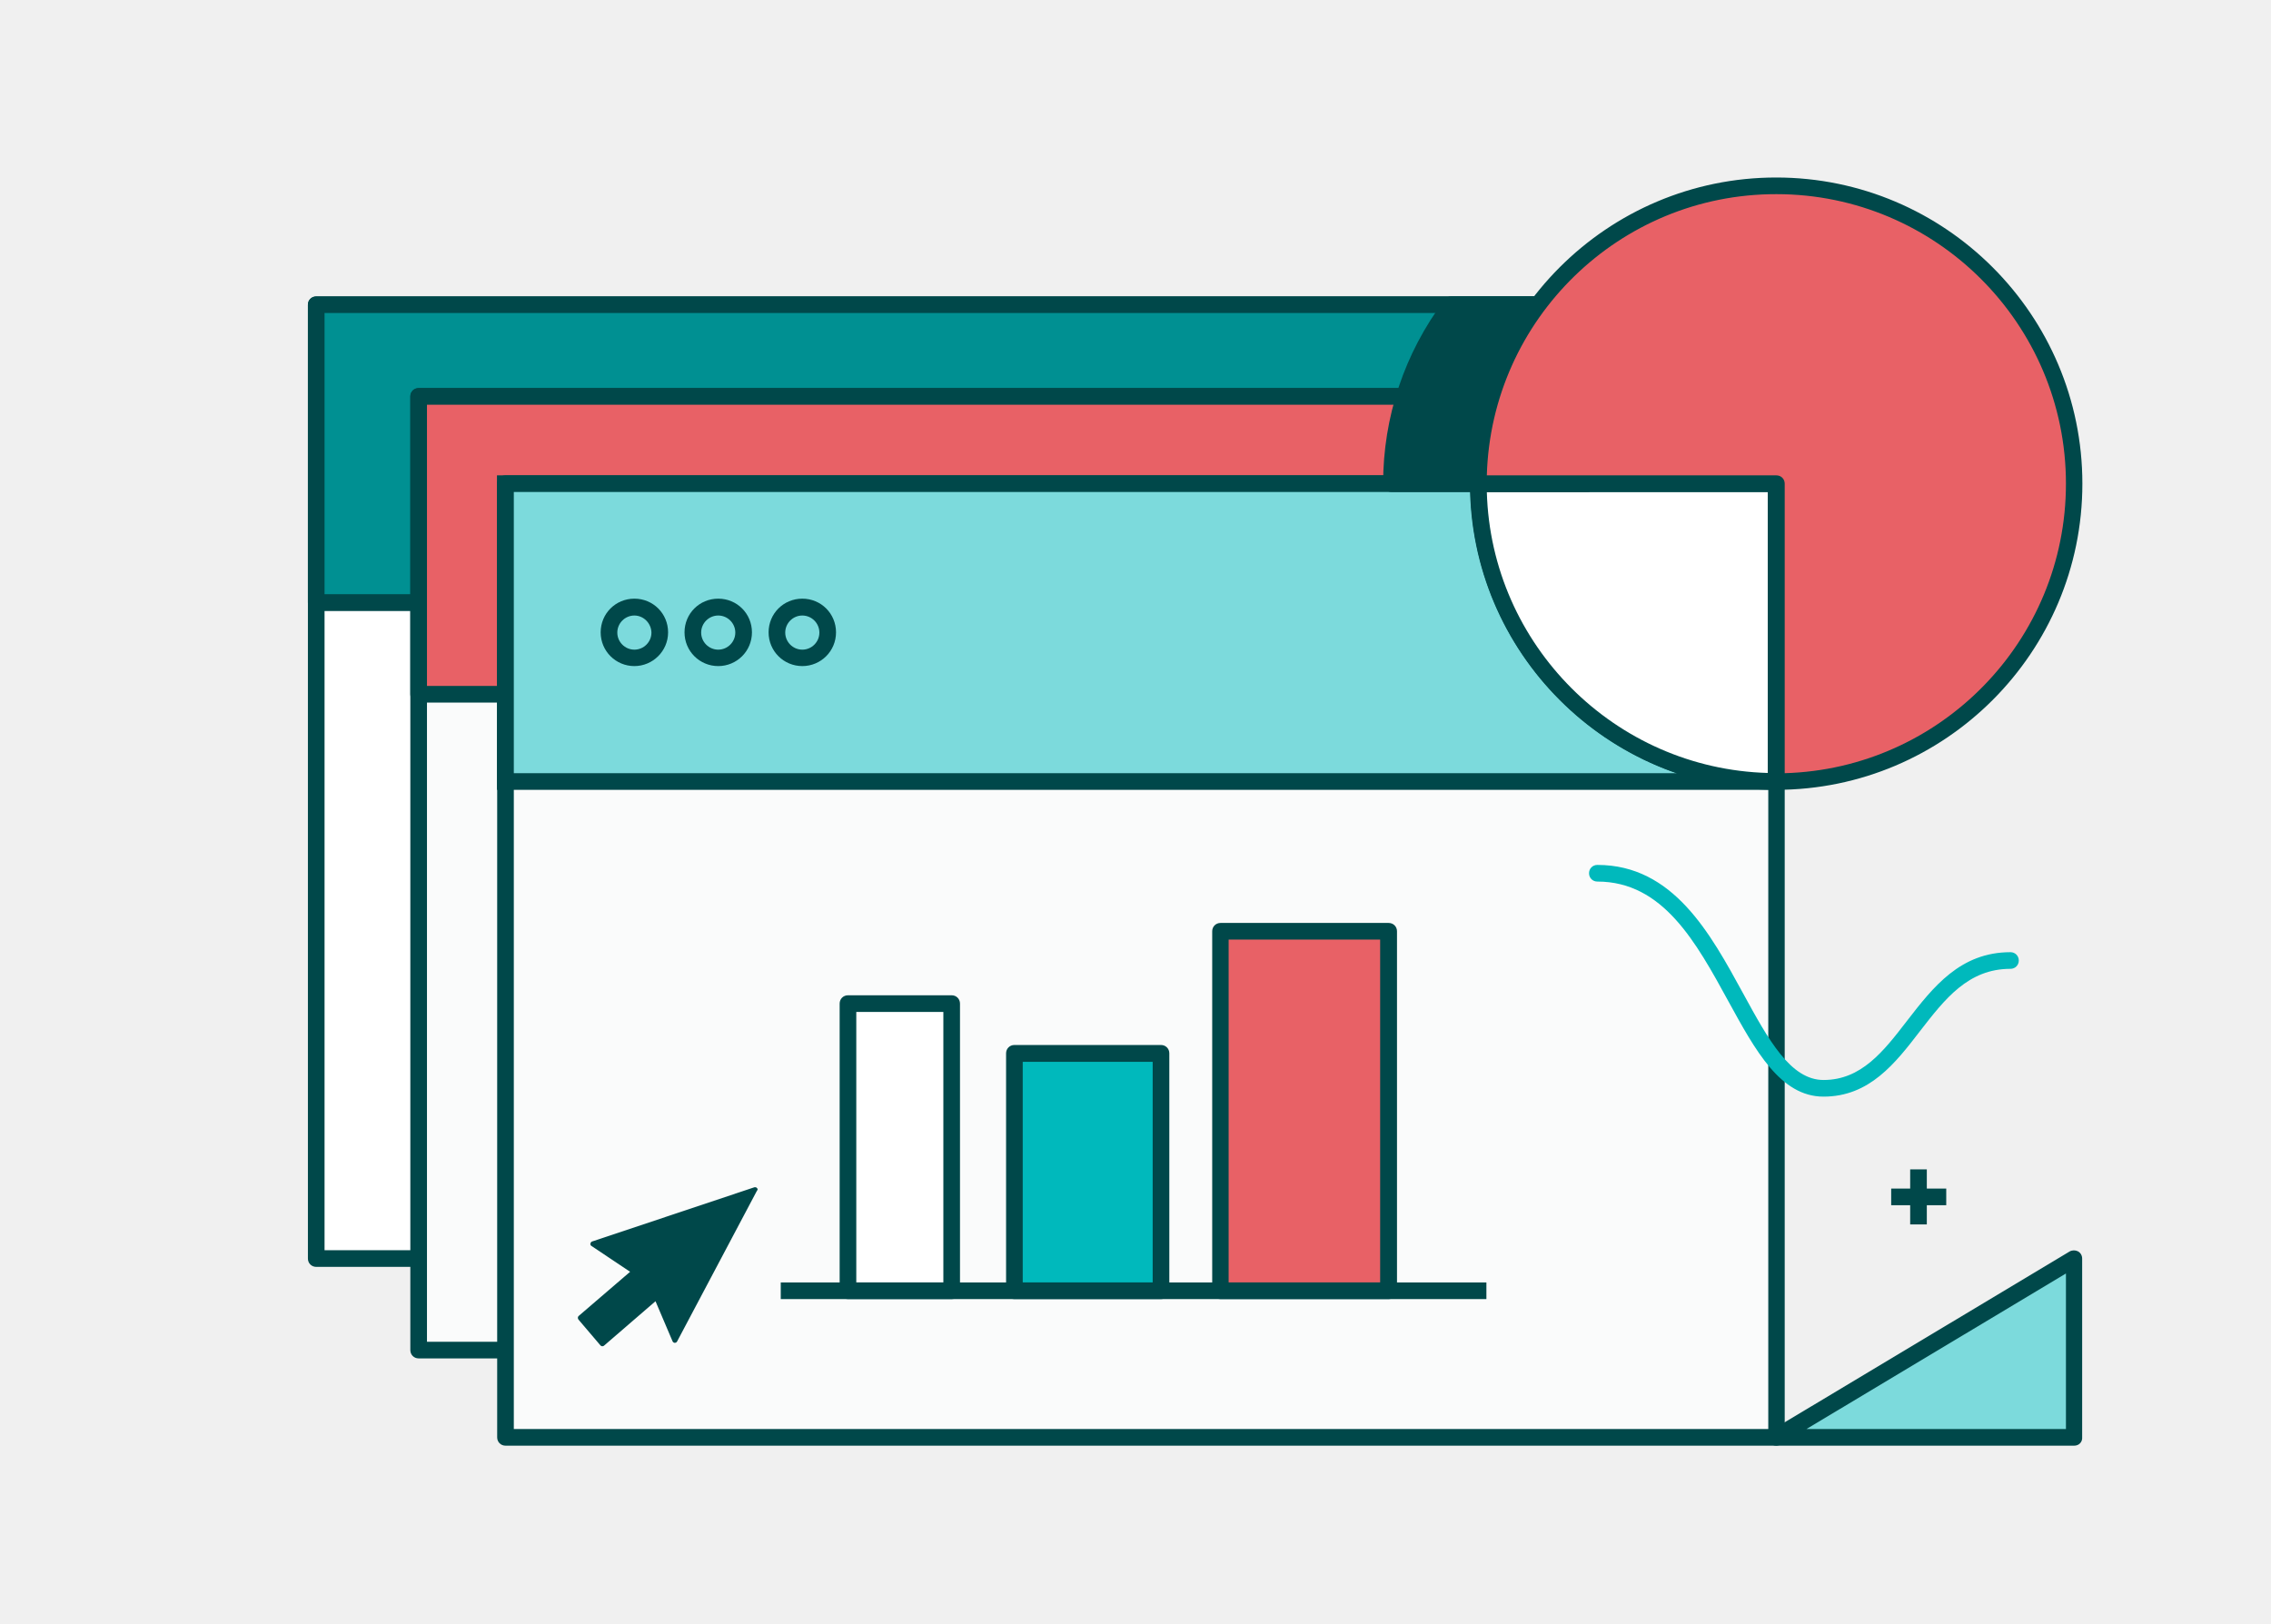
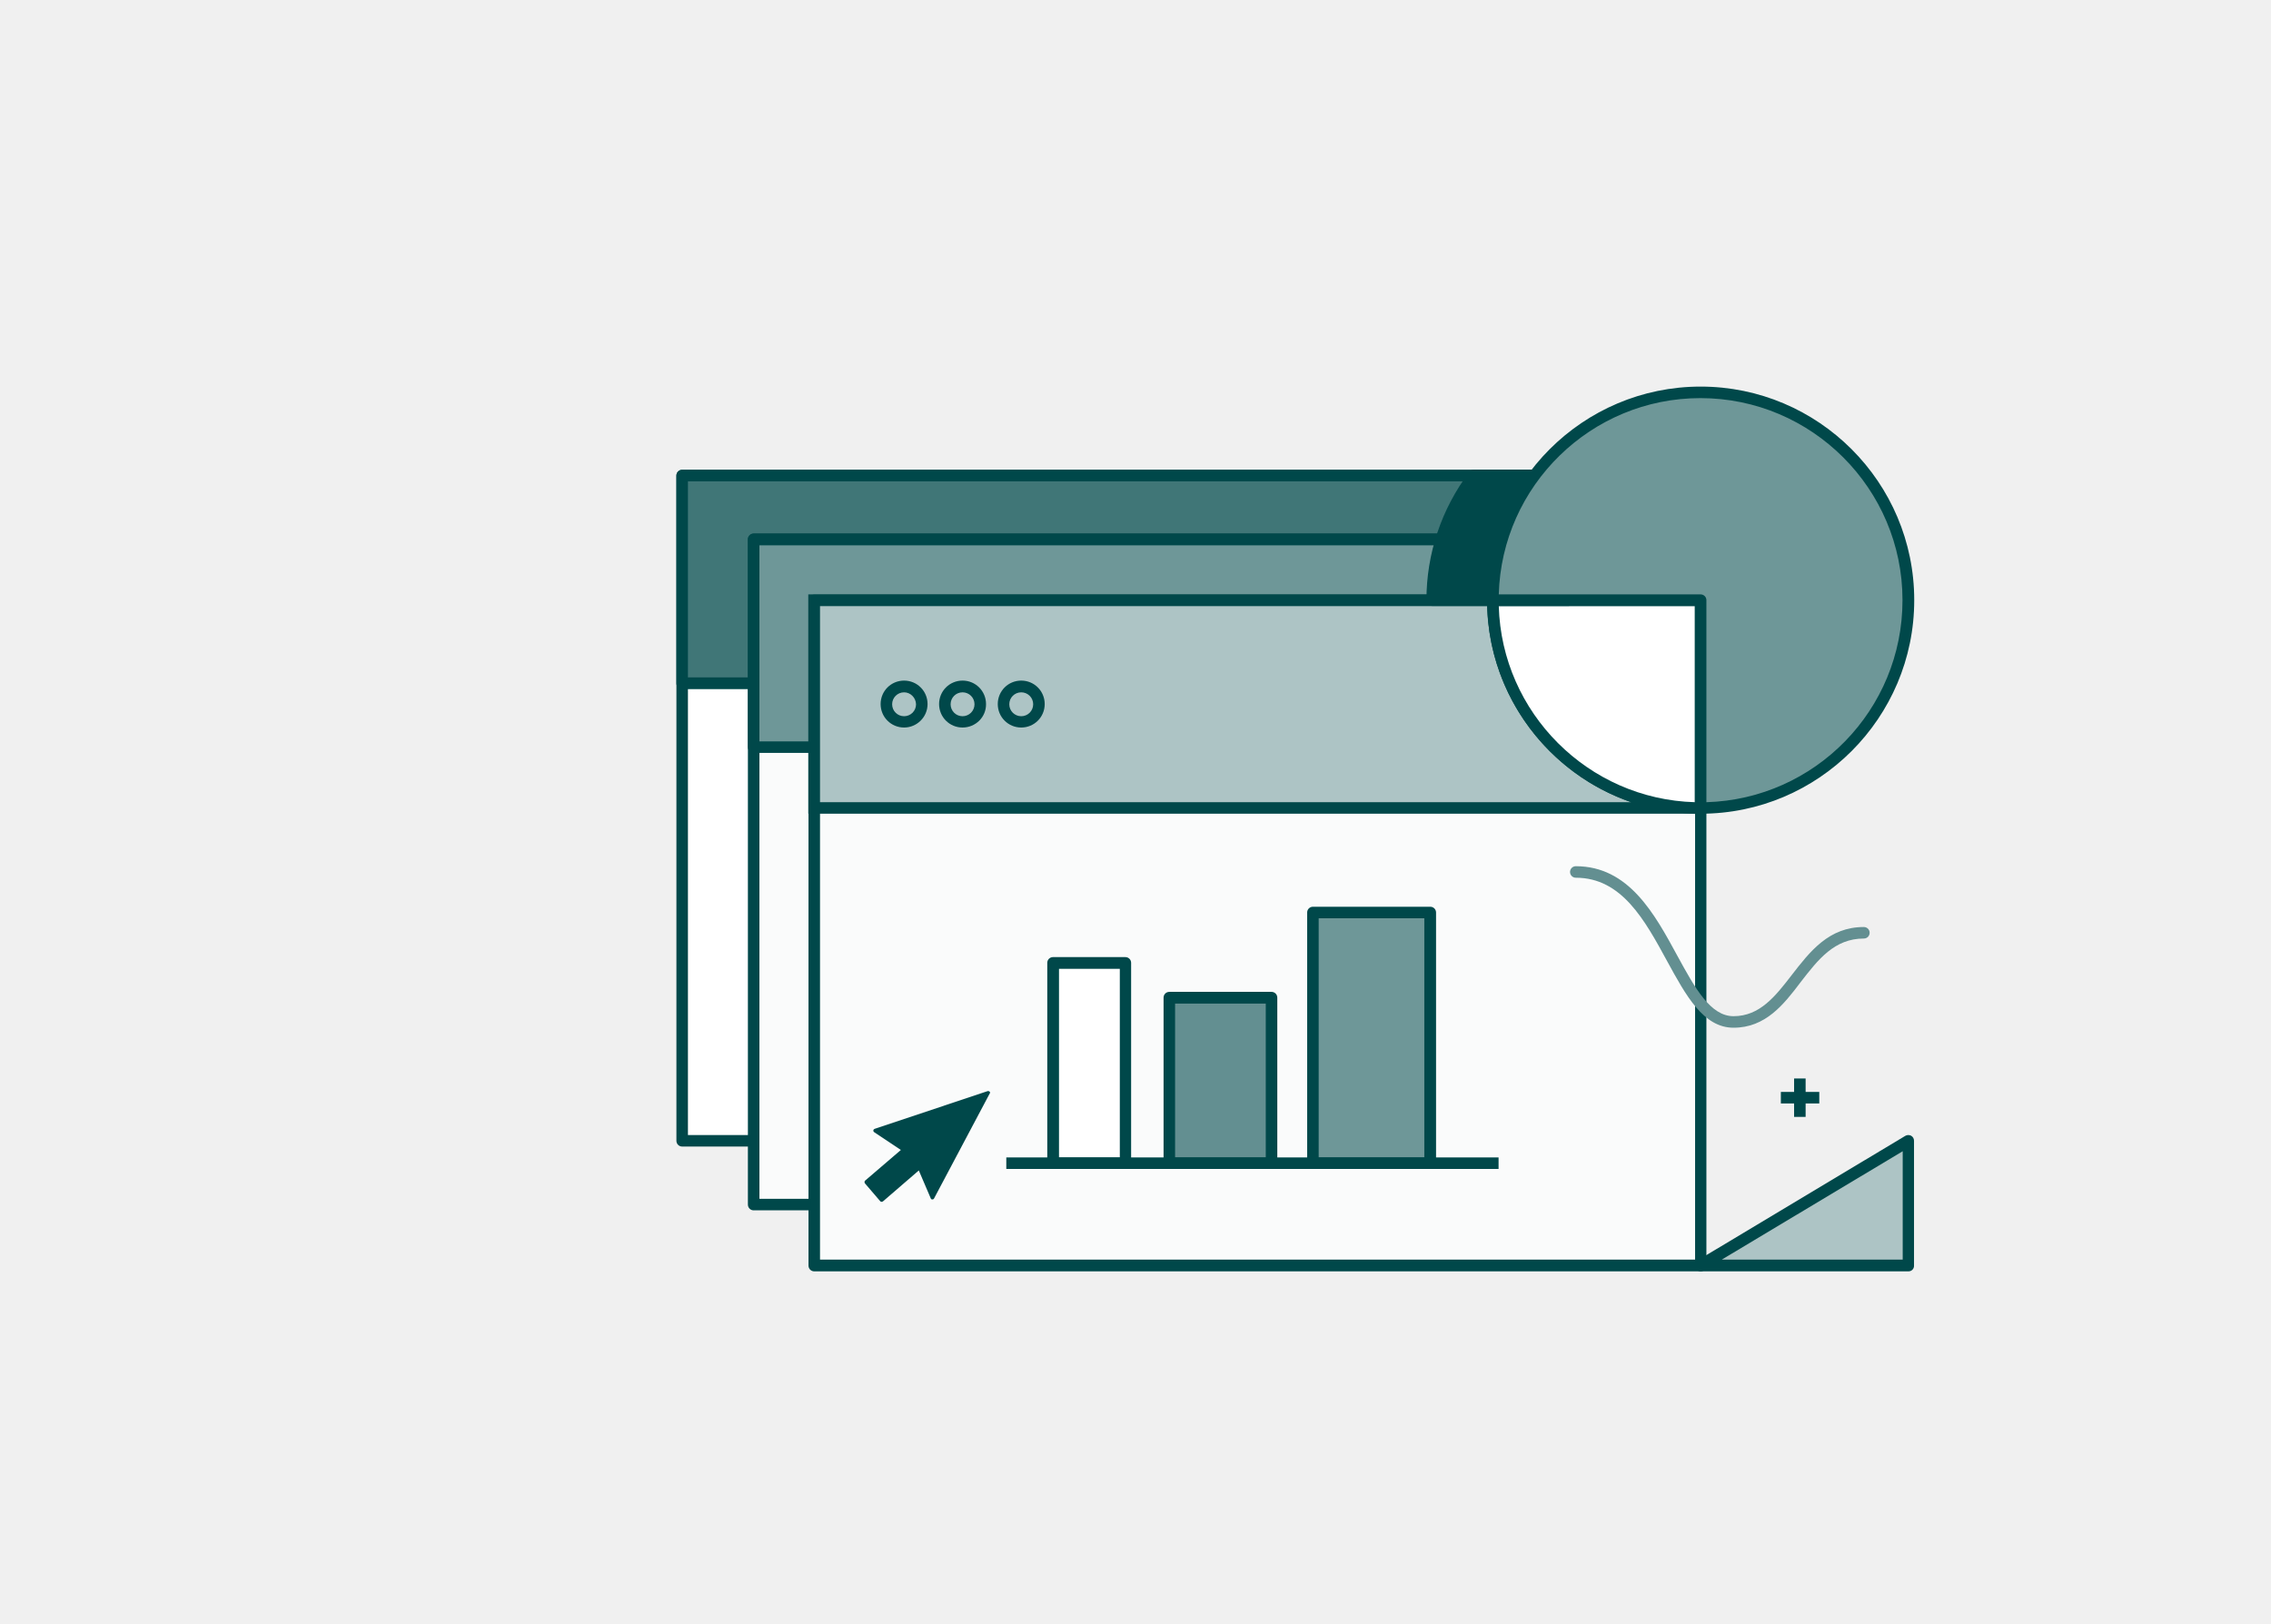
<svg xmlns="http://www.w3.org/2000/svg" version="1.1" id="Layer_1" x="0px" y="0px" viewBox="0 0 1064.3 760.8" style="enable-background:new 0 0 1064.3 760.8;" xml:space="preserve">
  <style type="text/css">
	.st0{fill:#FFFFFF;}
	.st1{fill:#00484A;}
- 	.st2{fill:#009092;}
+ 	.st2{fill:#407677;}
	.st3{fill:#FAFBFB;}
- 	.st4{fill:#E86166;}
- 	.st5{fill:#7CDADC;}
- 	.st6{fill:#00B9BC;}
+ 	.st4{fill:#6E9798;}
+ 	.st5{fill:#ADC4C5;}
+ 	.st6{fill:#638F91;}
	.st7{fill:none;}
</style>
  <g>
    <g>
      <g>
-         <rect x="148.2" y="142.8" class="st0" width="595.7" height="447" />
-         <path class="st1" d="M743.8,593.8H148.2c-2.2,0-3.9-1.7-3.9-3.9v-447c0-2.2,1.7-3.9,3.9-3.9h595.7c2.2,0,3.9,1.7,3.9,3.9v447     C747.7,592,746,593.8,743.8,593.8z M152.1,586H740V146.7H152.1V586z" />
+         <rect x="319.7" y="222.8" class="st0" width="415.5" height="311.8" />
+         <path class="st1" d="M735.2,537.4H319.7c-1.5,0-2.7-1.2-2.7-2.7V222.9c0-1.5,1.2-2.7,2.7-2.7h415.5c1.5,0,2.7,1.2,2.7,2.7v311.8     C737.9,536.2,736.7,537.4,735.2,537.4z M322.4,532h410.1V225.6H322.4V532z" />
      </g>
      <g>
-         <rect x="148.2" y="142.8" class="st2" width="595.7" height="139.6" />
-         <path class="st1" d="M743.8,286.4H148.2c-2.2,0-3.9-1.7-3.9-3.9V142.8c0-2.2,1.7-3.9,3.9-3.9h595.7c2.2,0,3.9,1.7,3.9,3.9v139.6     C747.7,284.6,746,286.4,743.8,286.4z M152.1,278.5H740V146.7H152.1V278.5z" />
+         <rect x="319.7" y="222.8" class="st2" width="415.5" height="97.4" />
+         <path class="st1" d="M735.2,323H319.7c-1.5,0-2.7-1.2-2.7-2.7v-97.4c0-1.5,1.2-2.7,2.7-2.7h415.5c1.5,0,2.7,1.2,2.7,2.7v97.4     C737.9,321.7,736.7,323,735.2,323z M322.4,317.5h410.1v-91.9H322.4V317.5z" />
      </g>
    </g>
    <g>
      <g>
-         <rect x="196.2" y="185.8" class="st3" width="595.7" height="447" />
-         <path class="st1" d="M791.8,636.7H196.2c-2.2,0-3.9-1.7-3.9-3.9v-447c0-2.2,1.7-3.9,3.9-3.9h595.7c2.2,0,3.9,1.7,3.9,3.9v447     C795.7,634.9,794,636.7,791.8,636.7z M200.1,628.9H788V189.7H200.1V628.9z" />
+         <rect x="353.2" y="252.8" class="st3" width="415.5" height="311.8" />
+         <path class="st1" d="M768.6,567.3H353.2c-1.5,0-2.7-1.2-2.7-2.7V252.8c0-1.5,1.2-2.7,2.7-2.7h415.5c1.5,0,2.7,1.2,2.7,2.7v311.8     C771.4,566.1,770.2,567.3,768.6,567.3z M355.9,561.9H766V255.5H355.9V561.9z" />
      </g>
      <g>
-         <rect x="196.2" y="185.8" class="st4" width="595.7" height="139.6" />
-         <path class="st1" d="M791.8,329.3H196.2c-2.2,0-3.9-1.7-3.9-3.9V185.8c0-2.2,1.7-3.9,3.9-3.9h595.7c2.2,0,3.9,1.7,3.9,3.9v139.6     C795.7,327.5,794,329.3,791.8,329.3z M200.1,321.5H788V189.7H200.1V321.5z" />
+         <rect x="353.2" y="252.8" class="st4" width="415.5" height="97.4" />
+         <path class="st1" d="M768.6,352.9H353.2c-1.5,0-2.7-1.2-2.7-2.7v-97.4c0-1.5,1.2-2.7,2.7-2.7h415.5c1.5,0,2.7,1.2,2.7,2.7v97.4     C771.4,351.7,770.2,352.9,768.6,352.9z M355.9,347.5H766v-91.9H355.9V347.5z" />
      </g>
    </g>
    <g>
      <g>
-         <rect x="236.9" y="226.7" class="st3" width="595.7" height="447" />
-         <path class="st1" d="M832.4,677.6H236.9c-2.2,0-3.9-1.7-3.9-3.9v-447c0-2.2,1.7-3.9,3.9-3.9h595.6c2.2,0,3.9,1.7,3.9,3.9v447     C836.3,675.9,834.6,677.6,832.4,677.6z M240.8,669.8h587.9V230.6H240.8V669.8z" />
+         <rect x="381.6" y="281.4" class="st3" width="415.5" height="311.8" />
+         <path class="st1" d="M797,595.9H381.6c-1.5,0-2.7-1.2-2.7-2.7V281.4c0-1.5,1.2-2.7,2.7-2.7H797c1.5,0,2.7,1.2,2.7,2.7v311.8     C799.7,594.7,798.5,595.9,797,595.9z M384.3,590.4h410.1V284.1H384.3V590.4z" />
      </g>
      <g>
-         <path class="st5" d="M832.4,366.3H236.9V226.7h456C692.8,303.8,755.3,366.3,832.4,366.3z" />
-         <path class="st1" d="M832.4,370.2H232.9V222.8h463.8v3.9c0,74.9,60.9,135.7,135.7,135.7L832.4,370.2L832.4,370.2z M240.8,362.4     h545c-55.1-19.1-95.1-70.7-96.7-131.8H240.8V362.4z" />
+         <path class="st5" d="M797,378.7H381.6v-97.4h318.1C699.6,335.1,743.2,378.7,797,378.7z" />
+         <path class="st1" d="M797,381.4H378.8V278.6h323.5v2.7c0,52.2,42.5,94.7,94.7,94.7V381.4L797,381.4z M384.3,376h380.1     c-38.4-13.3-66.3-49.3-67.4-91.9H384.3V376z" />
      </g>
      <g>
        <g>
-           <path class="st1" d="M297.3,312.2c-8.7,0-15.8-7-15.8-15.8s7-15.8,15.8-15.8s15.8,7,15.8,15.8S305.9,312.2,297.3,312.2z       M297.3,288.5c-4.4,0-8,3.6-8,8s3.6,8,8,8s8-3.6,8-8C305.2,292.1,301.6,288.5,297.3,288.5z" />
+           <path class="st1" d="M423.7,341c-6.1,0-11-4.9-11-11c0-6.1,4.9-11,11-11c6.1,0,11,4.9,11,11C434.7,336.1,429.7,341,423.7,341z       M423.7,324.5c-3.1,0-5.6,2.5-5.6,5.6c0,3.1,2.5,5.6,5.6,5.6c3.1,0,5.6-2.5,5.6-5.6C429.2,327,426.7,324.5,423.7,324.5z" />
        </g>
        <g>
-           <path class="st1" d="M336.6,312.2c-8.7,0-15.8-7-15.8-15.8s7-15.8,15.8-15.8s15.8,7,15.8,15.8S345.3,312.2,336.6,312.2z       M336.6,288.5c-4.4,0-8,3.6-8,8s3.6,8,8,8s8-3.6,8-8S341,288.5,336.6,288.5z" />
+           <path class="st1" d="M451.1,341c-6.1,0-11-4.9-11-11c0-6.1,4.9-11,11-11c6.1,0,11,4.9,11,11C462.2,336.1,457.2,341,451.1,341z       M451.1,324.5c-3.1,0-5.6,2.5-5.6,5.6c0,3.1,2.5,5.6,5.6,5.6s5.6-2.5,5.6-5.6C456.7,327,454.2,324.5,451.1,324.5z" />
        </g>
        <g>
-           <path class="st1" d="M376,312.2c-8.7,0-15.8-7-15.8-15.8s7-15.8,15.8-15.8s15.8,7,15.8,15.8S384.7,312.2,376,312.2z M376,288.5      c-4.4,0-8,3.6-8,8s3.6,8,8,8s8-3.6,8-8S380.4,288.5,376,288.5z" />
+           <path class="st1" d="M478.6,341c-6.1,0-11-4.9-11-11c0-6.1,4.9-11,11-11c6.1,0,11,4.9,11,11C489.6,336.1,484.7,341,478.6,341z       M478.6,324.5c-3.1,0-5.6,2.5-5.6,5.6c0,3.1,2.5,5.6,5.6,5.6c3.1,0,5.6-2.5,5.6-5.6C484.2,327,481.7,324.5,478.6,324.5z" />
        </g>
      </g>
      <g>
        <g>
-           <rect x="571.9" y="436.5" class="st4" width="78.8" height="168.6" />
-           <path class="st1" d="M650.8,608.9H572c-2.2,0-3.9-1.7-3.9-3.9V436.5c0-2.2,1.7-3.9,3.9-3.9h78.8c2.2,0,3.9,1.7,3.9,3.9v168.6      C654.7,607.1,653,608.9,650.8,608.9z M575.8,601.1h71V440.4h-71V601.1z" />
+           <rect x="615.3" y="427.7" class="st4" width="55" height="117.6" />
+           <path class="st1" d="M670.3,547.9h-55c-1.5,0-2.7-1.2-2.7-2.7V427.7c0-1.5,1.2-2.7,2.7-2.7h55c1.5,0,2.7,1.2,2.7,2.7v117.6      C673,546.7,671.8,547.9,670.3,547.9z M618,542.5h49.5V430.4H618V542.5z" />
        </g>
        <g>
          <g>
-             <rect x="475.4" y="493.7" class="st6" width="68.7" height="111.2" />
+             <rect x="547.9" y="467.6" class="st6" width="47.9" height="77.6" />
          </g>
          <g>
-             <path class="st1" d="M544.1,608.9h-68.7c-2.2,0-3.9-1.7-3.9-3.9V493.7c0-2.2,1.7-3.9,3.9-3.9h68.7c2.2,0,3.9,1.7,3.9,3.9v111.2       C548,607.1,546.3,608.9,544.1,608.9z M479.3,601.1h60.9V497.7h-60.9V601.1z" />
+             <path class="st1" d="M595.9,547.9h-47.9c-1.5,0-2.7-1.2-2.7-2.7v-77.6c0-1.5,1.2-2.7,2.7-2.7h47.9c1.5,0,2.7,1.2,2.7,2.7v77.6       C598.6,546.7,597.4,547.9,595.9,547.9z M550.7,542.5h42.5v-72.1h-42.5V542.5L550.7,542.5z" />
          </g>
        </g>
        <g>
-           <rect x="397.4" y="470.4" class="st0" width="48.6" height="134.6" />
-           <path class="st1" d="M446,608.9h-48.6c-2.2,0-3.9-1.7-3.9-3.9V470.4c0-2.2,1.7-3.9,3.9-3.9H446c2.2,0,3.9,1.7,3.9,3.9V605      C449.9,607.1,448.2,608.9,446,608.9z M401.3,601.1h40.8V474.3h-40.8V601.1z" />
+           <rect x="493.5" y="451.3" class="st0" width="33.9" height="93.9" />
+           <path class="st1" d="M527.4,547.9h-33.9c-1.5,0-2.7-1.2-2.7-2.7v-93.9c0-1.5,1.2-2.7,2.7-2.7h33.9c1.5,0,2.7,1.2,2.7,2.7v93.9      C530.2,546.7,529,547.9,527.4,547.9z M496.3,542.5h28.5v-88.4h-28.5V542.5z" />
        </g>
        <g>
-           <rect x="365.9" y="601.1" class="st1" width="330.7" height="7.8" />
+           <rect x="471.6" y="542.5" class="st1" width="230.7" height="5.4" />
        </g>
      </g>
    </g>
    <g>
-       <path class="st0" d="M832.4,226.7v139.6c-77.1,0-139.6-62.5-139.6-139.6L832.4,226.7L832.4,226.7z" />
-       <path class="st1" d="M832.4,370.2c-79.2,0-143.5-64.4-143.5-143.5c0-2.2,1.7-3.9,3.9-3.9h139.6c2.2,0,3.9,1.7,3.9,3.9v139.6    C836.3,368.5,834.6,370.2,832.4,370.2z M696.8,230.6c2,71.7,60,129.7,131.7,131.7V230.6H696.8z" />
+       <path class="st0" d="M797,281.4v97.4c-53.8,0-97.4-43.6-97.4-97.4H797L797,281.4z" />
+       <path class="st1" d="M797,381.4c-55.2,0-100.1-44.9-100.1-100.1c0-1.5,1.2-2.7,2.7-2.7H797c1.5,0,2.7,1.2,2.7,2.7v97.4    C799.7,380.3,798.5,381.4,797,381.4z M702.4,284.1c1.4,50,41.9,90.5,91.9,91.9v-91.9H702.4z" />
    </g>
-     <path class="st1" d="M743.8,138.9h-63.7c-1.3,0-2.4,0.5-3.1,1.6c-18.8,25-28.8,54.9-28.8,86.2c0,2.2,1.7,3.9,3.9,3.9h91.7   c2.2,0,3.9-1.7,3.9-3.9v-83.8C747.7,140.6,746,138.9,743.8,138.9z" />
+     <path class="st1" d="M735.2,220.1h-44.4c-0.9,0-1.7,0.3-2.2,1.1c-13.1,17.4-20.1,38.3-20.1,60.1c0,1.5,1.2,2.7,2.7,2.7h64   c1.5,0,2.7-1.2,2.7-2.7v-58.5C737.9,221.3,736.7,220.1,735.2,220.1z" />
    <g>
-       <path class="st4" d="M972.1,226.7c0,77.1-62.5,139.6-139.6,139.6V226.7H692.8c0-77.1,62.5-139.6,139.6-139.6    C909.6,87,972.1,149.5,972.1,226.7z" />
-       <path class="st1" d="M832.4,370.2c-2.2,0-3.9-1.7-3.9-3.9V230.6H692.8c-2.2,0-3.9-1.7-3.9-3.9c0-79.2,64.4-143.5,143.5-143.5    c79.2,0,143.5,64.4,143.5,143.5S911.6,370.2,832.4,370.2z M696.8,222.8h135.7c2.2,0,3.9,1.7,3.9,3.9v135.7    c73.1-2.1,131.8-62.1,131.8-135.7c0-74.9-60.9-135.7-135.7-135.7C758.9,90.9,698.9,149.7,696.8,222.8z" />
+       <path class="st4" d="M894.4,281.4c0,53.8-43.6,97.4-97.4,97.4v-97.4h-97.4c0-53.8,43.6-97.4,97.4-97.4    C850.8,183.9,894.4,227.5,894.4,281.4z" />
+       <path class="st1" d="M797,381.4c-1.5,0-2.7-1.2-2.7-2.7v-94.7h-94.7c-1.5,0-2.7-1.2-2.7-2.7c0-55.2,44.9-100.1,100.1-100.1    c55.2,0,100.1,44.9,100.1,100.1S852.2,381.4,797,381.4z M702.4,278.6H797c1.5,0,2.7,1.2,2.7,2.7V376c51-1.5,91.9-43.3,91.9-94.7    c0-52.2-42.5-94.7-94.7-94.7C745.7,186.6,703.8,227.6,702.4,278.6z" />
    </g>
-     <path class="st1" d="M354.8,556.9c-0.3-0.4-0.8-0.5-1.3-0.4l-76,25.4c-0.4,0.1-0.7,0.5-0.8,1c-0.1,0.4,0.1,0.9,0.5,1.1l18.1,12.1   l-24.1,20.7c-0.5,0.4-0.5,1.2-0.1,1.7l10.3,12.1c0.2,0.2,0.5,0.4,0.8,0.4h0.1c0.3,0,0.6-0.1,0.8-0.3l24.1-20.8l8,18.8   c0.2,0.4,0.6,0.7,1,0.7s0.9-0.2,1.1-0.6l37.5-70.8C355.2,557.8,355.1,557.2,354.8,556.9z" />
+     <path class="st1" d="M463.8,511.7c-0.2-0.3-0.6-0.3-0.9-0.3l-53,17.7c-0.3,0.1-0.5,0.3-0.6,0.7c-0.1,0.3,0.1,0.6,0.3,0.8l12.6,8.4   l-16.8,14.4c-0.3,0.3-0.3,0.8-0.1,1.2l7.2,8.4c0.1,0.1,0.3,0.3,0.6,0.3h0.1c0.2,0,0.4-0.1,0.6-0.2l16.8-14.5l5.6,13.1   c0.1,0.3,0.4,0.5,0.7,0.5c0.3,0,0.6-0.1,0.8-0.4l26.2-49.4C464.1,512.3,464,511.9,463.8,511.7z" />
    <g>
-       <path class="st6" d="M854.6,514c-20.2,0-32-21.7-44.6-44.7c-15.1-27.6-30.6-56.1-61.4-56.1c-2.2,0-3.9-1.7-3.9-3.9    c0-2.2,1.7-3.9,3.9-3.9c35.5,0,52.9,32,68.3,60.2c11.9,21.8,22.2,40.6,37.7,40.6c17.7,0,28.1-13.4,39.1-27.7    c12.3-15.9,25-32.2,48.5-32.2c2.2,0,3.9,1.7,3.9,3.9s-1.7,3.9-3.9,3.9c-19.8,0-30.7,14.1-42.4,29.2    C888.2,498.4,876.1,514,854.6,514z" />
+       <path class="st6" d="M812.4,481.7c-14.1,0-22.3-15.1-31.1-31.2c-10.5-19.3-21.3-39.1-42.8-39.1c-1.5,0-2.7-1.2-2.7-2.7    s1.2-2.7,2.7-2.7c24.8,0,36.9,22.3,47.6,42c8.3,15.2,15.5,28.3,26.3,28.3c12.3,0,19.6-9.3,27.3-19.3c8.6-11.1,17.4-22.5,33.8-22.5    c1.5,0,2.7,1.2,2.7,2.7s-1.2,2.7-2.7,2.7c-13.8,0-21.4,9.8-29.6,20.4C835.9,470.9,827.4,481.7,812.4,481.7z" />
    </g>
    <g>
-       <polygon class="st5" points="832.4,673.7 972.1,673.7 972.1,590   " />
-       <path class="st1" d="M972.1,677.6H832.4c-1.7,0-3.3-1.2-3.8-2.9s0.2-3.5,1.7-4.4l139.6-83.7c1.2-0.7,2.7-0.7,3.9-0.1    c1.3,0.7,2,2,2,3.4v83.7C976,675.9,974.3,677.6,972.1,677.6z M846.6,669.8h121.6v-72.9L846.6,669.8z" />
+       <polygon class="st5" points="797,593.1 894.4,593.1 894.4,534.8   " />
+       <path class="st1" d="M894.4,595.9H797c-1.2,0-2.3-0.8-2.7-2c-0.3-1.2,0.1-2.4,1.2-3.1l97.4-58.4c0.8-0.5,1.9-0.5,2.7-0.1    c0.9,0.5,1.4,1.4,1.4,2.4v58.4C897.1,594.7,895.9,595.9,894.4,595.9z M806.9,590.4h84.8v-50.8L806.9,590.4z" />
    </g>
    <g>
      <g>
-         <line class="st7" x1="886.3" y1="561" x2="912" y2="561" />
-         <rect x="886.3" y="557.1" class="st1" width="25.8" height="7.8" />
+         <line class="st7" x1="834.6" y1="514.5" x2="852.5" y2="514.5" />
+         <rect x="834.6" y="511.8" class="st1" width="18" height="5.4" />
      </g>
      <g>
-         <line class="st7" x1="899.1" y1="573.9" x2="899.1" y2="548.1" />
-         <rect x="895.2" y="548.1" class="st1" width="7.8" height="25.8" />
+         <line class="st7" x1="843.5" y1="523.5" x2="843.5" y2="505.5" />
+         <rect x="840.8" y="505.5" class="st1" width="5.4" height="18" />
      </g>
    </g>
  </g>
</svg>
